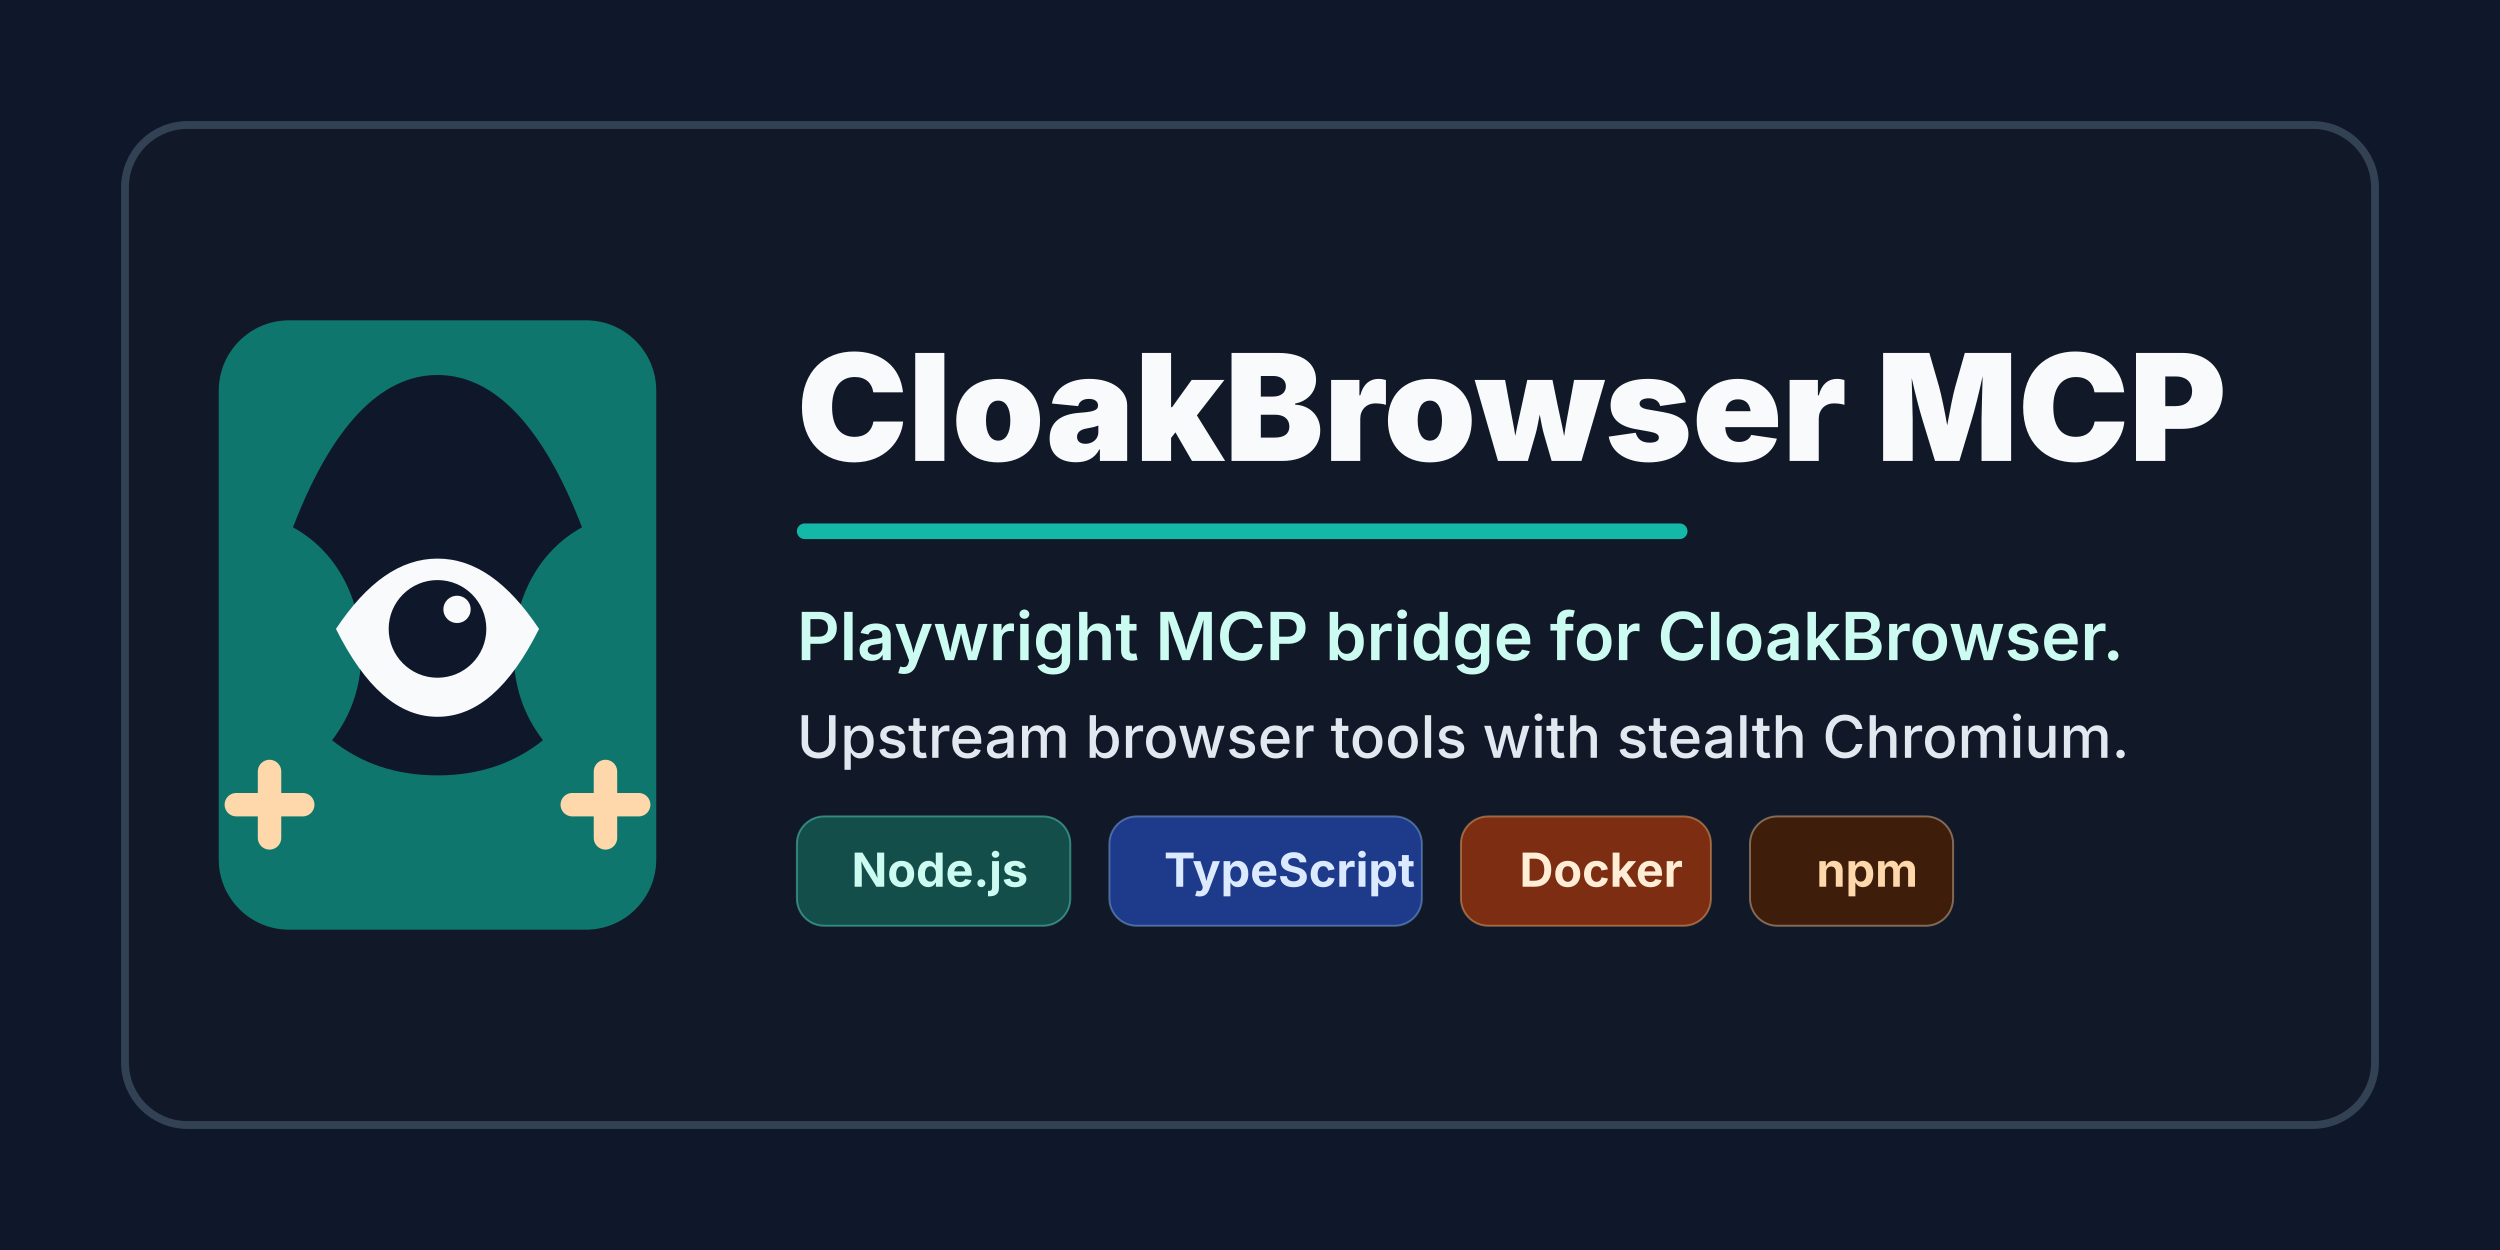
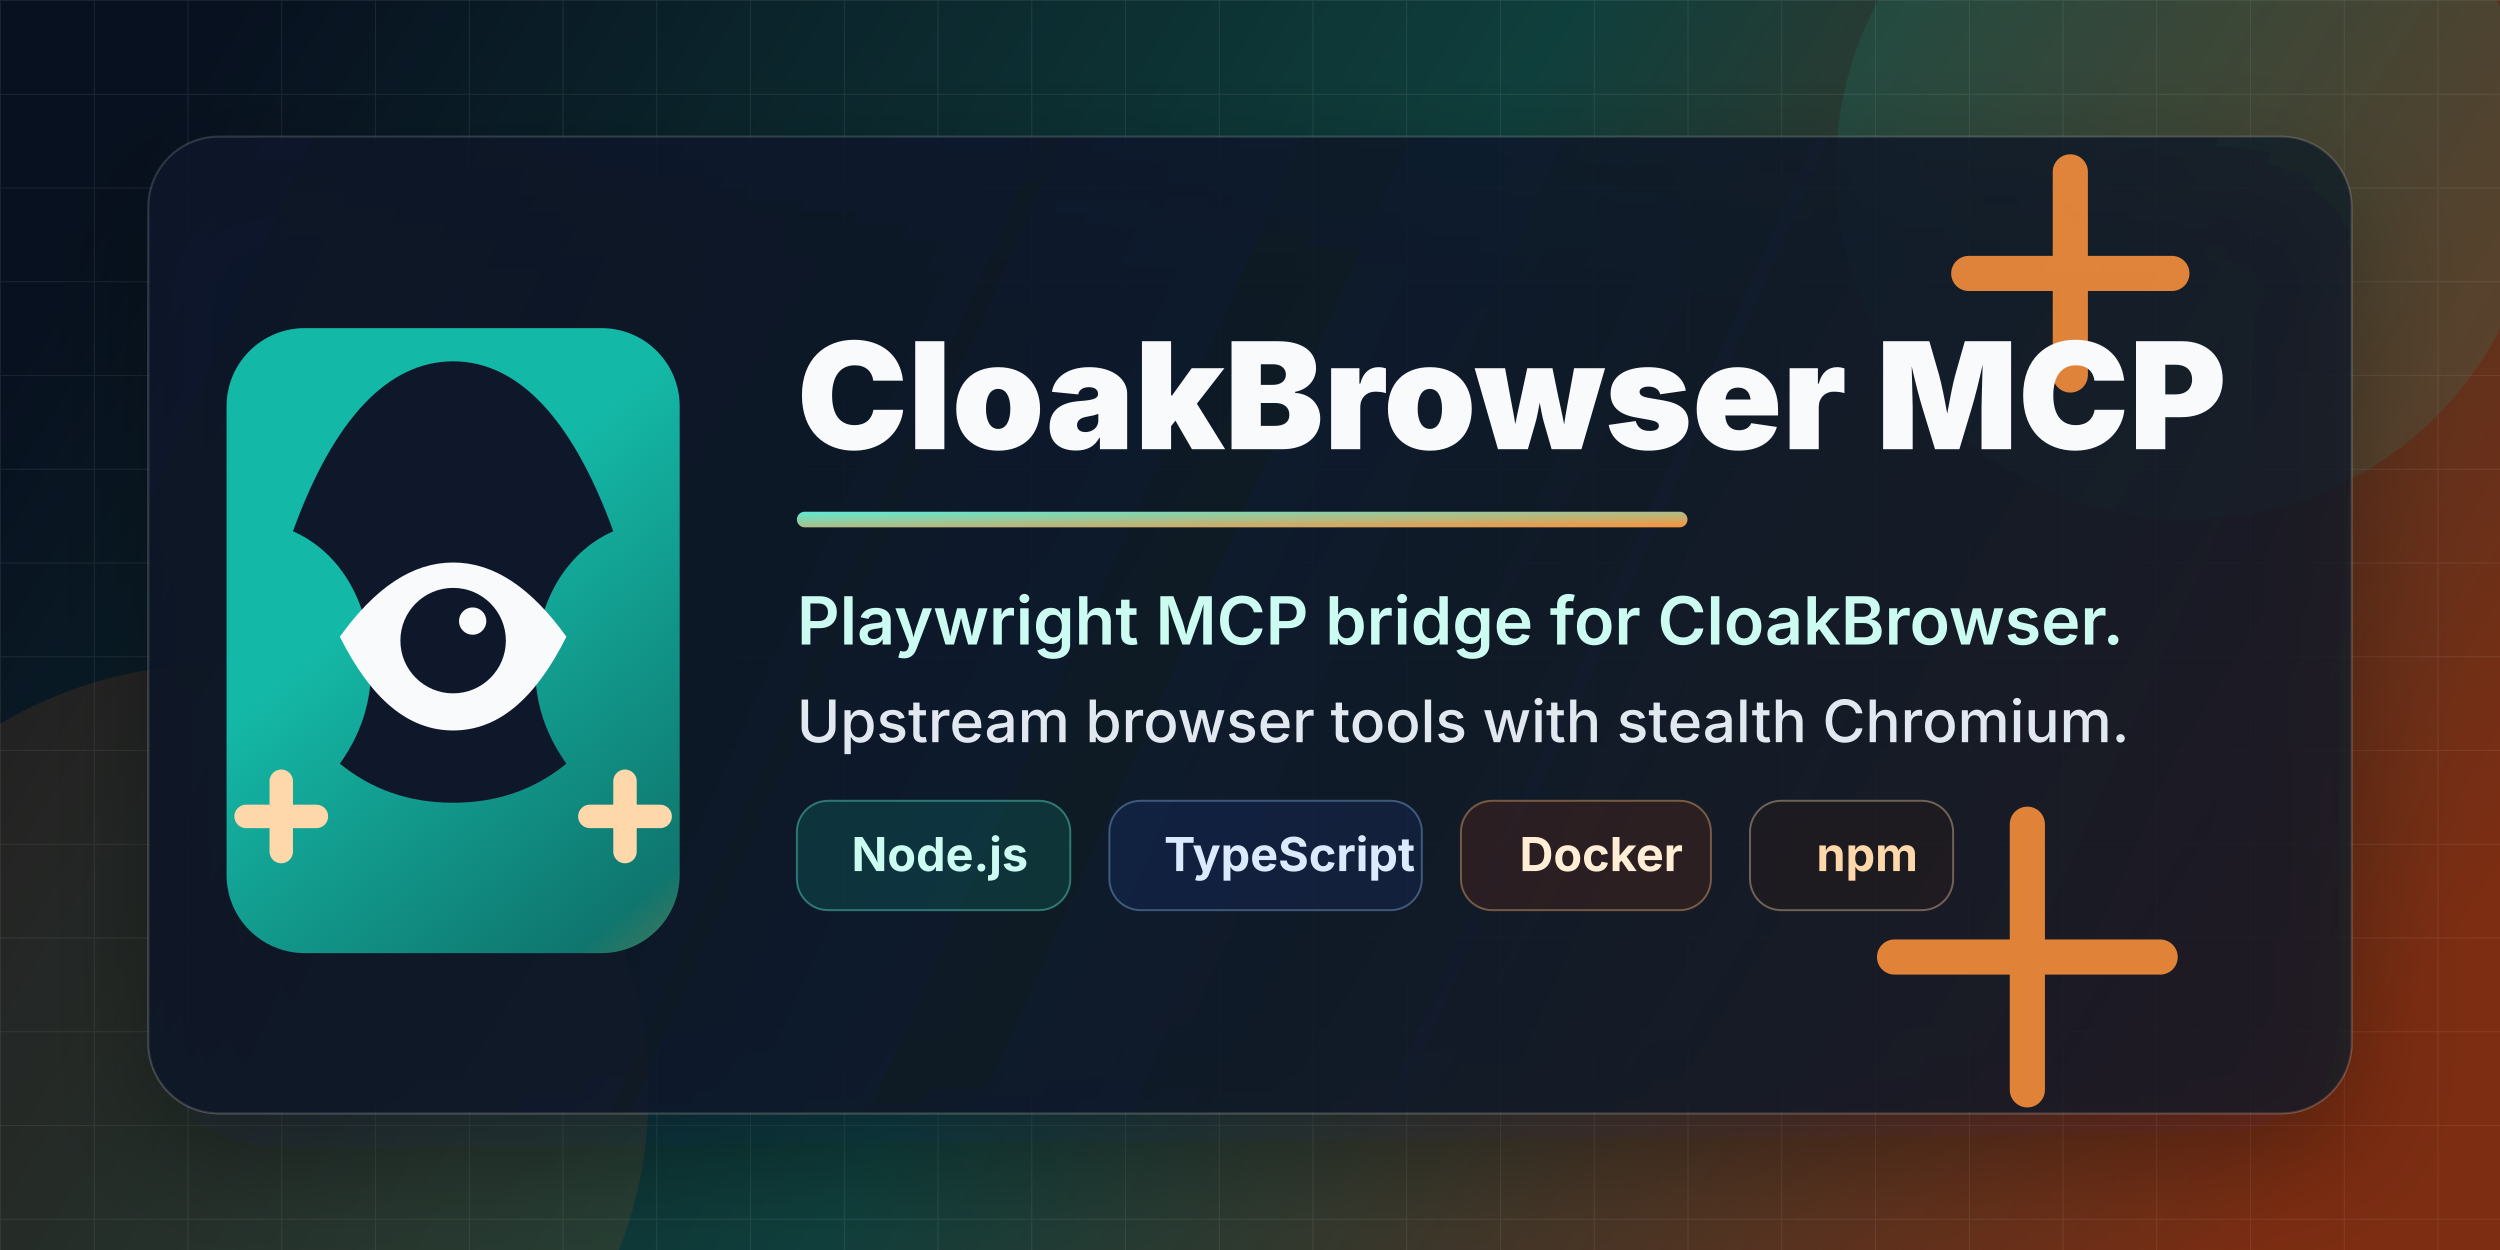
<svg xmlns="http://www.w3.org/2000/svg" viewBox="0 0 1280 640" role="img" aria-label="CloakBrowser MCP GitHub social preview">
-   <rect width="1280" height="640" fill="#0f172a" />
-   <rect x="64" y="64" width="1152" height="512" rx="32" fill="#111827" stroke="#334155" stroke-width="4" />
-   <g transform="translate(112 164)">
-     <rect width="224" height="312" rx="36" fill="#0f766e" />
-     <path d="M38 106c20-52 45-78 74-78s54 26 74 78c-22 12-35 36-35 64 0 17 5 32 15 45-15 12-33 18-54 18s-39-6-54-18c10-13 15-28 15-45 0-28-13-52-35-64Z" fill="#0f172a" />
-     <path d="M60 158c16-24 33-36 52-36s36 12 52 36c-15 30-32 45-52 45s-37-15-52-45Z" fill="#f8fafc" />
-     <circle cx="112" cy="158" r="25" fill="#0f172a" />
-     <circle cx="122" cy="148" r="7" fill="#f8fafc" />
-     <path d="M181 248h34m-17-17v34M9 248h34m-17-17v34" stroke="#fed7aa" stroke-width="12" stroke-linecap="round" />
+   <defs>
+     <linearGradient id="background" x1="120" y1="0" x2="1160" y2="640" gradientUnits="userSpaceOnUse">
+       <stop stop-color="#08111f" />
+       <stop offset="0.48" stop-color="#0f3f3c" />
+       <stop offset="1" stop-color="#7c2d12" />
+     </linearGradient>
+     <linearGradient id="panel" x1="116" y1="96" x2="1124" y2="544" gradientUnits="userSpaceOnUse">
+       <stop stop-color="#0f172a" stop-opacity="0.92" />
+       <stop offset="1" stop-color="#111827" stop-opacity="0.76" />
+     </linearGradient>
+     <linearGradient id="mark" x1="92" y1="126" x2="318" y2="396" gradientUnits="userSpaceOnUse">
+       <stop stop-color="#14b8a6" />
+       <stop offset="0.58" stop-color="#0f766e" />
+       <stop offset="1" stop-color="#f97316" />
+     </linearGradient>
+     <linearGradient id="accent" x1="0" y1="0" x2="1" y2="1">
+       <stop stop-color="#5eead4" />
+       <stop offset="1" stop-color="#fb923c" />
+     </linearGradient>
+     <pattern id="grid" width="48" height="48" patternUnits="userSpaceOnUse">
+       <path d="M48 0H0v48" fill="none" stroke="#ffffff" stroke-opacity="0.08" stroke-width="1" />
+     </pattern>
+     <filter id="soft-shadow" x="-20%" y="-20%" width="140%" height="140%" color-interpolation-filters="sRGB">
+       <feDropShadow dx="0" dy="22" stdDeviation="28" flood-color="#020617" flood-opacity="0.38" />
+     </filter>
+   </defs>
+   <rect width="1280" height="640" fill="url(#background)" />
+   <rect width="1280" height="640" fill="url(#grid)" />
+   <circle cx="1120" cy="86" r="180" fill="#14b8a6" fill-opacity="0.12" />
+   <circle cx="112" cy="560" r="220" fill="#f97316" fill-opacity="0.11" />
+   <rect x="76" y="70" width="1128" height="500" rx="36" fill="url(#panel)" stroke="#ffffff" stroke-opacity="0.14" filter="url(#soft-shadow)" />
+   <path d="M1008 140h104M1060 88v104M970 490h136M1038 422v136" stroke="#fb923c" stroke-opacity="0.88" stroke-width="18" stroke-linecap="round" />
+   <g transform="translate(116 168)">
+     <path d="M0 40a40 40 0 0 1 40-40h152a40 40 0 0 1 40 40v240a40 40 0 0 1-40 40H40a40 40 0 0 1-40-40V40Z" fill="url(#mark)" />
+     <path d="M34 104c21-58 49-87 82-87s61 29 82 87c-25 11-40 38-40 70 0 19 6 35 16 49-16 13-35 20-58 20s-42-7-58-20c10-14 16-30 16-49 0-32-15-59-40-70Z" fill="#0f172a" />
+     <path d="M58 158c18-25 37-38 58-38s40 13 58 38c-16 32-35 48-58 48s-42-16-58-48Z" fill="#f8fafc" />
+     <circle cx="116" cy="160" r="27" fill="#0f172a" />
+     <circle cx="126" cy="150" r="7" fill="#f8fafc" />
+     <path d="M186 250h36m-18-18v36M10 250h36m-18-18v36" stroke="#fed7aa" stroke-width="12" stroke-linecap="round" />
  </g>
-   <g transform="translate(408 164)">
-     <text x="0" y="72" fill="#f8fafc" font-family="Inter, ui-sans-serif, system-ui, -apple-system, BlinkMacSystemFont, Segoe UI, sans-serif" font-size="76" font-weight="850">CloakBrowser MCP</text>
-     <rect x="0" y="104" width="456" height="8" rx="4" fill="#14b8a6" />
+   <g transform="translate(408 156)">
+     <text x="0" y="74" fill="#f8fafc" font-family="Inter, ui-sans-serif, system-ui, -apple-system, BlinkMacSystemFont, Segoe UI, sans-serif" font-size="76" font-weight="850">CloakBrowser MCP</text>
+     <rect x="0" y="106" width="456" height="8" rx="4" fill="url(#accent)" />
    <text x="0" y="174" fill="#ccfbf1" font-family="Inter, ui-sans-serif, system-ui, -apple-system, BlinkMacSystemFont, Segoe UI, sans-serif" font-size="34" font-weight="620">Playwright MCP bridge for CloakBrowser.</text>
    <text x="0" y="224" fill="#e2e8f0" font-family="Inter, ui-sans-serif, system-ui, -apple-system, BlinkMacSystemFont, Segoe UI, sans-serif" font-size="30" font-weight="520">Upstream browser tools with stealth Chromium.</text>
-     <g transform="translate(0 292)" font-family="Inter, ui-sans-serif, system-ui, -apple-system, BlinkMacSystemFont, Segoe UI, sans-serif" font-size="24" font-weight="740">
-       <rect x="0" y="-38" width="140" height="56" rx="14" fill="#134e4a" stroke="#5eead4" stroke-opacity="0.45" />
+     <g transform="translate(0 292)" fill="none" font-family="Inter, ui-sans-serif, system-ui, -apple-system, BlinkMacSystemFont, Segoe UI, sans-serif" font-size="24" font-weight="740">
+       <rect x="0" y="-38" width="140" height="56" rx="16" fill="#0f766e" fill-opacity="0.28" stroke="#5eead4" stroke-opacity="0.42" />
      <text x="28" y="-2" fill="#ccfbf1">Node.js</text>
-       <rect x="160" y="-38" width="160" height="56" rx="14" fill="#1e3a8a" stroke="#93c5fd" stroke-opacity="0.42" />
+       <rect x="160" y="-38" width="160" height="56" rx="16" fill="#1e3a8a" fill-opacity="0.22" stroke="#93c5fd" stroke-opacity="0.36" />
      <text x="188" y="-2" fill="#dbeafe">TypeScript</text>
-       <rect x="340" y="-38" width="128" height="56" rx="14" fill="#7c2d12" stroke="#fdba74" stroke-opacity="0.45" />
+       <rect x="340" y="-38" width="128" height="56" rx="16" fill="#7c2d12" fill-opacity="0.24" stroke="#fdba74" stroke-opacity="0.4" />
      <text x="370" y="-2" fill="#ffedd5">Docker</text>
-       <rect x="488" y="-38" width="104" height="56" rx="14" fill="#3f1d0b" stroke="#fed7aa" stroke-opacity="0.42" />
+       <rect x="488" y="-38" width="104" height="56" rx="16" fill="#3f1d0b" fill-opacity="0.2" stroke="#fed7aa" stroke-opacity="0.38" />
      <text x="522" y="-2" fill="#fed7aa">npm</text>
    </g>
  </g>
</svg>
